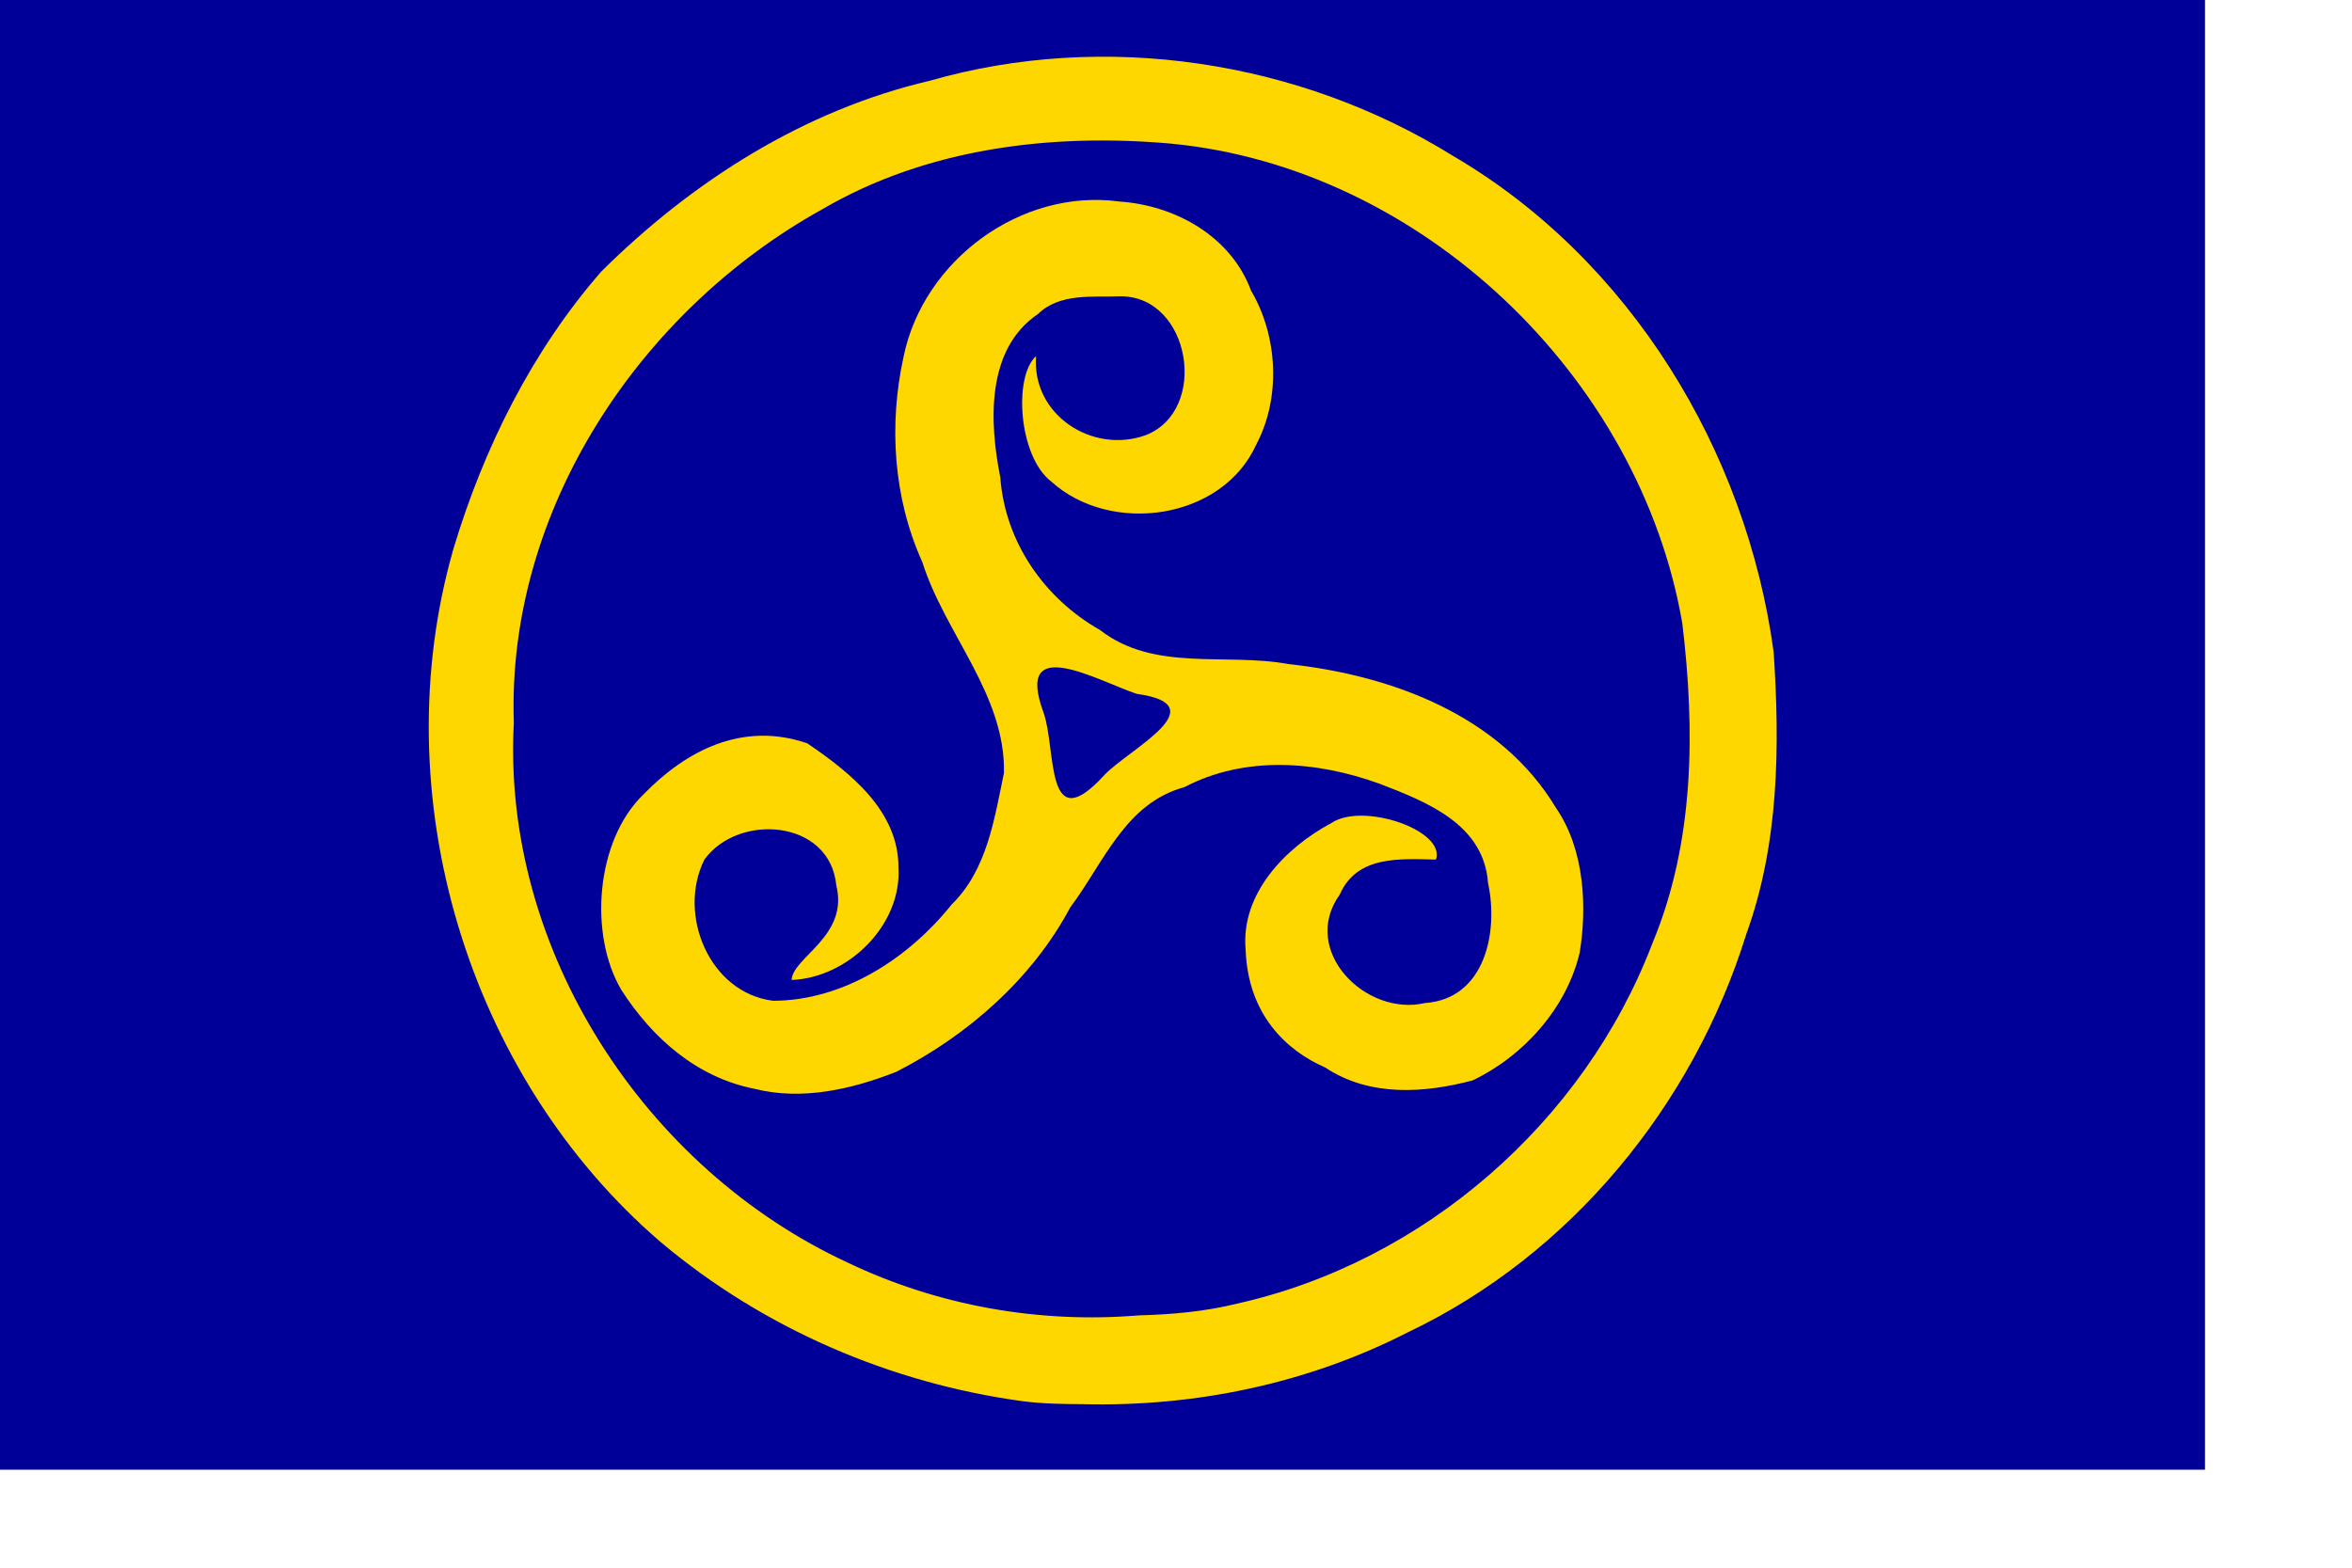
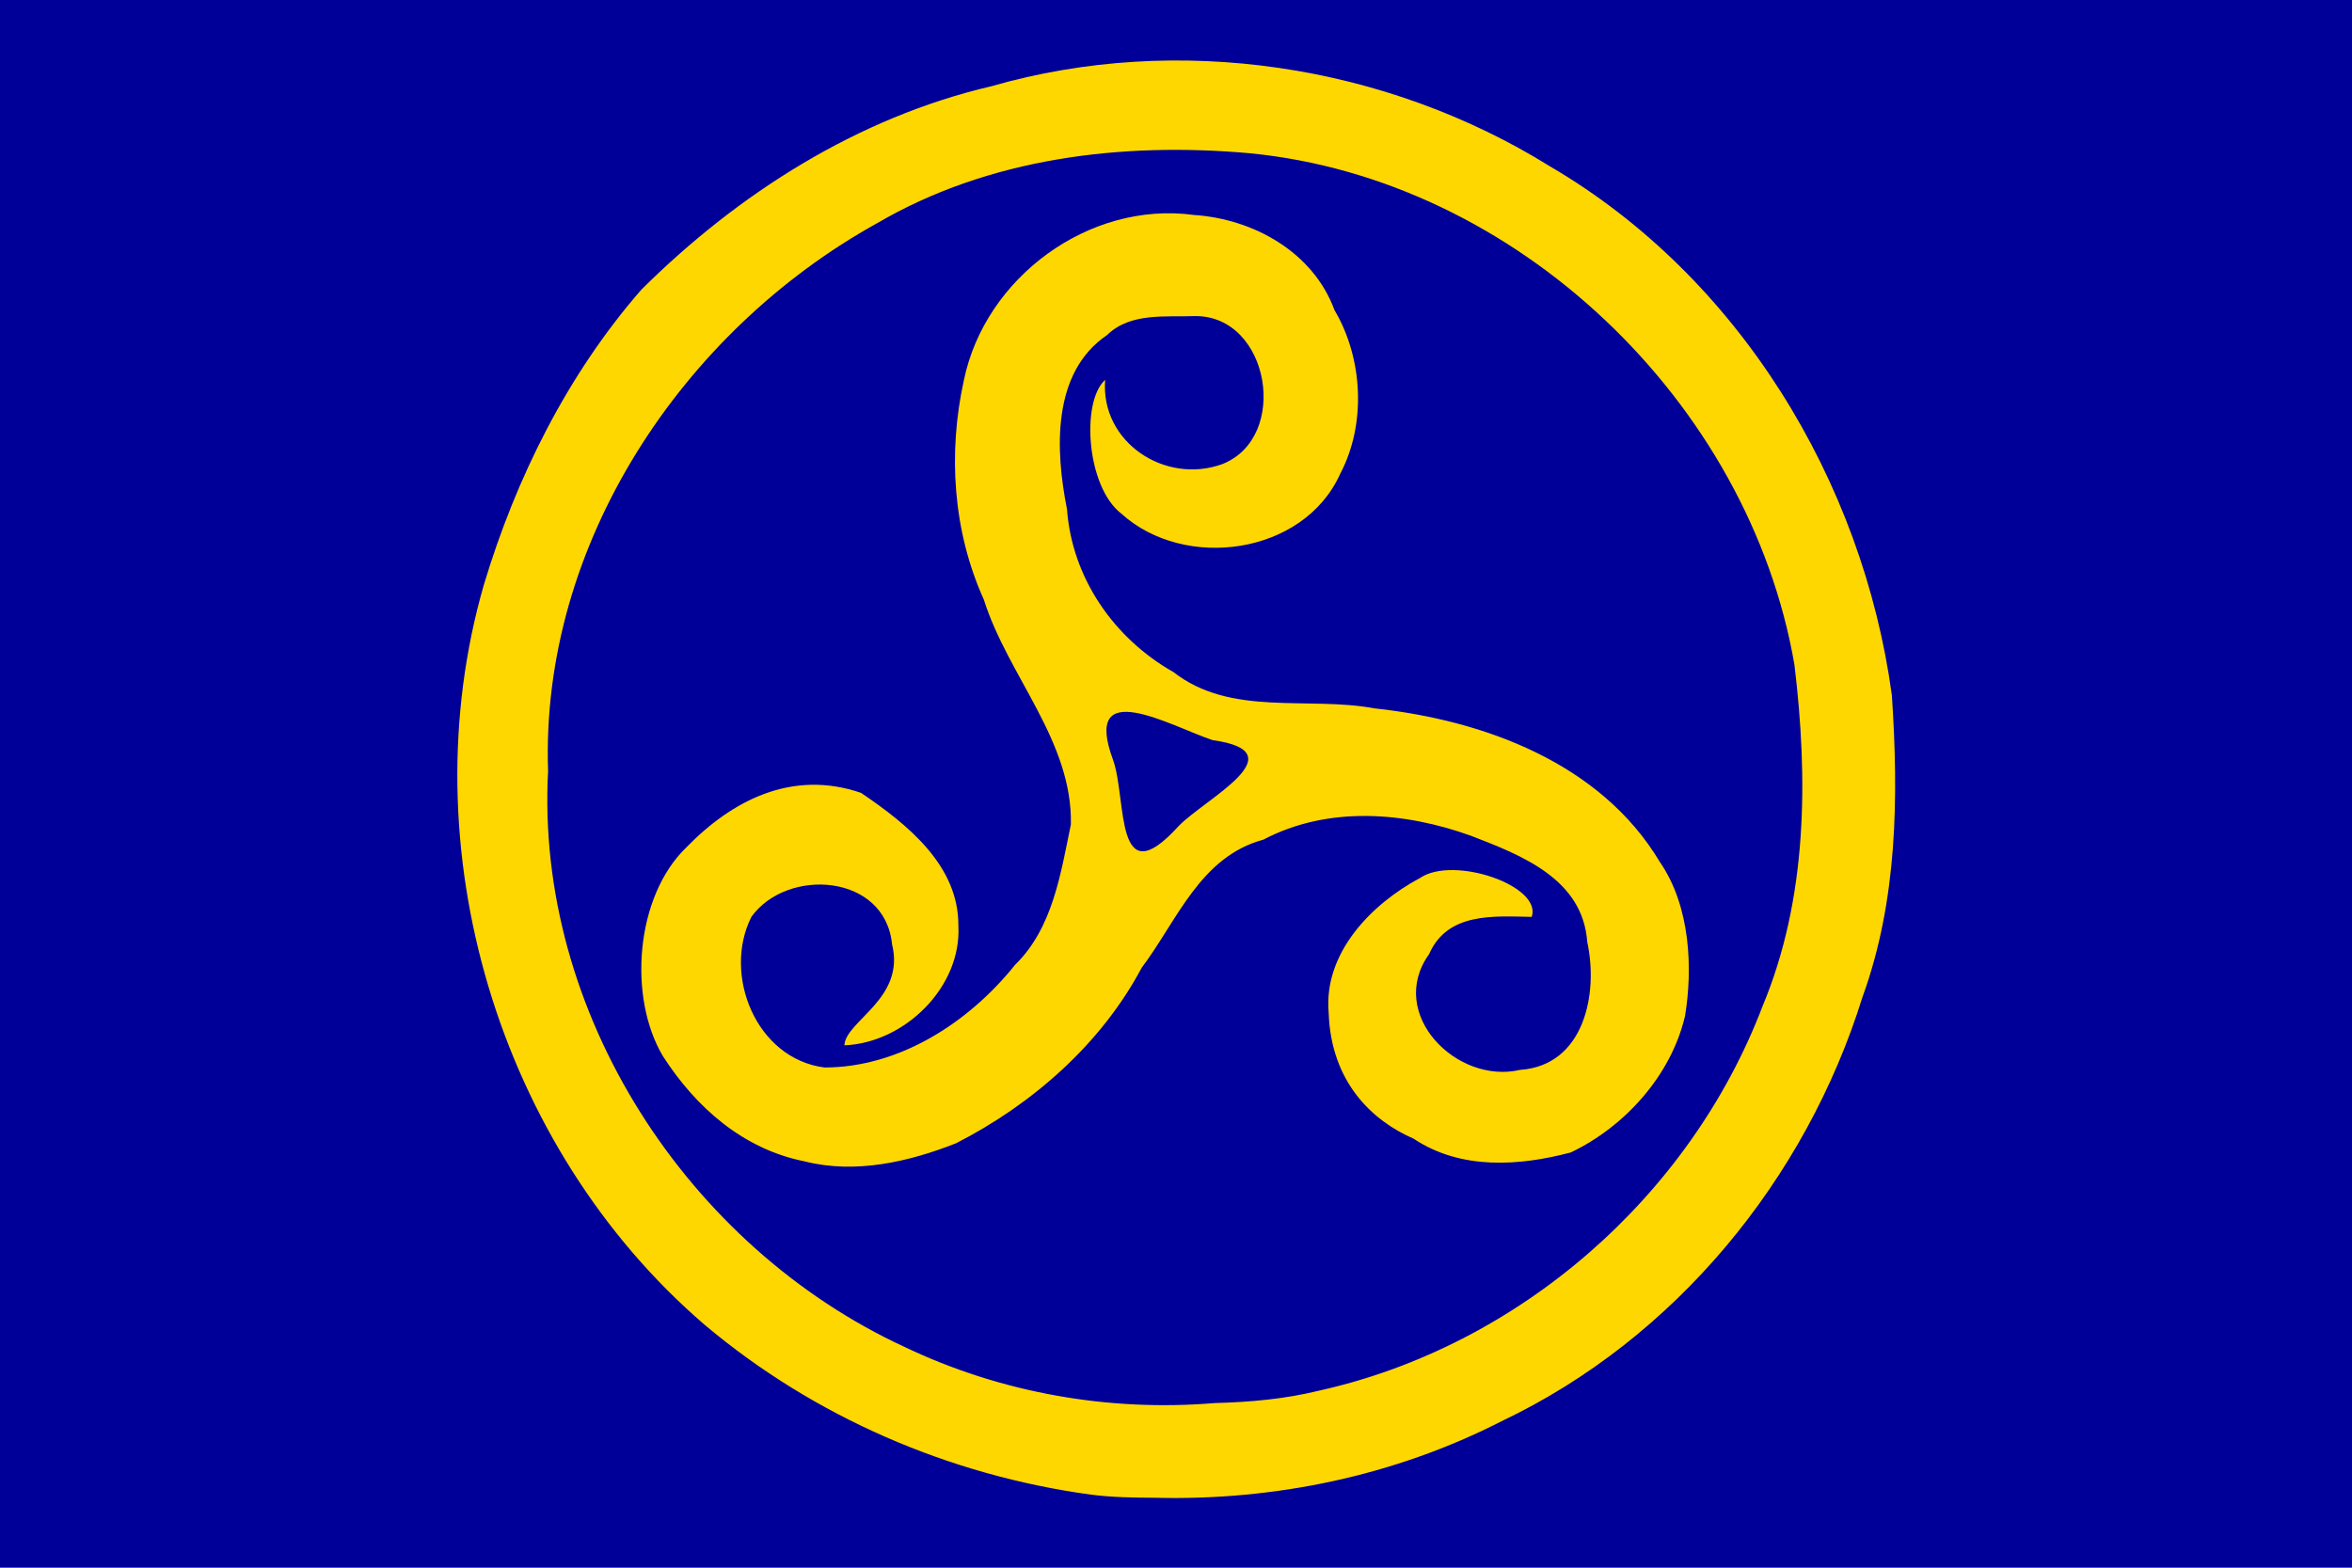
- <svg xmlns="http://www.w3.org/2000/svg" width="702pt" height="468pt" id="svg2820">
+ <svg xmlns="http://www.w3.org/2000/svg" width="658.125pt" height="438.75pt" id="svg2820" version="1.1">
  <defs id="defs2822" />
  <g id="layer1">
    <rect style="fill:#000099;fill-opacity:1;stroke:none;stroke-width:4.568;stroke-miterlimit:4;stroke-dasharray:none;stroke-opacity:1" id="rect1313" width="877.5" height="585" x="0" y="-1.7763568e-15" />
-     <path id="path1103" d="M 407.016,557.742 C 354.213,550.545 303.714,528.746 262.882,494.356 C 185.801,428.098 152.366,316.064 180.482,218.356 C 192.49,178.331 211.745,139.671 239.3,108.071 C 275.423,72.201 320,43.813 369.968,32.158 C 439.49,12.181 517.115,24.025 578.326,62.108 C 648.704,103.283 694.969,179.414 705.832,259.459 C 708.35,297.228 707.976,335.99 694.887,372.005 C 673.713,440.111 624.927,499.56 560.192,530.35 C 520.326,550.737 475.543,560.035 430.869,558.909 C 422.91,558.879 414.921,558.754 407.016,557.742 z M 492.232,518.911 C 566.639,502.342 630.475,446.64 657.587,375.48 C 674.374,335.284 674.619,290.633 669.479,248.044 C 652.545,149.884 565.703,66.766 466.079,57.17 C 418.558,52.955 368.994,58.871 327.233,83.296 C 254.569,123.569 201.573,203.114 204.485,287.701 C 199.646,377.764 256.442,465.197 337.569,502.669 C 373.451,519.775 413.632,526.863 453.21,523.568 C 466.329,523.226 479.463,522.067 492.232,518.911 z M 300.221,433.383 C 277.312,428.835 259.678,413.32 247.309,394.089 C 234.295,372.223 236.947,334.625 256.111,316.172 C 273.004,298.806 295.447,287.002 321.242,295.864 C 338.458,307.532 357.703,322.899 357.55,345.383 C 358.849,368.446 337.337,389.211 315.03,390.072 C 315.486,380.894 337.881,372.753 332.81,352.354 C 330.203,325.966 293.625,323.623 280.332,342.142 C 269.477,363.763 282.135,395.122 307.63,398.347 C 335.645,398.321 361.558,381.476 378.699,360.058 C 392.779,346.31 395.713,326.053 399.536,307.638 C 400.145,276.421 376.069,252.309 367.038,223.703 C 355.493,198.191 353.624,169.028 359.61,141.886 C 367.518,103.527 406.374,74.897 445.46,80.22 C 467.691,81.699 489.908,94.068 497.873,115.703 C 508.539,133.731 509.803,158.26 499.995,176.841 C 486.4,207.065 441.98,213.124 418.332,191.647 C 405.35,181.663 403.247,149.882 412.314,141.748 C 410.496,165.036 434.692,180.927 456.02,173.187 C 481.268,163.259 473.772,117.903 446.017,117.951 C 434.802,118.366 421.762,116.514 413.03,125.026 C 392.297,139.059 393.73,168.161 398.077,189.992 C 399.964,215.731 415.621,238.228 437.802,250.803 C 459.359,267.569 487.798,259.704 512.794,264.334 C 553.687,268.742 597.187,284.729 619.265,321.645 C 630.757,338.332 631.549,361.532 628.66,379.142 C 623.444,401.372 606.186,420.438 586.042,430.048 C 567.187,435.027 545.247,436.81 527.377,424.902 C 511.99,418.219 496.604,403.855 495.71,377.972 C 493.703,355.72 511.58,337.356 529.831,327.607 C 542.301,319.166 575.416,330.495 571.467,342.14 C 557.326,341.882 540.037,340.34 533.166,356.064 C 517.232,378.303 543.453,404.786 567.116,399.237 C 591.085,397.588 596.386,370.802 592.183,351.508 C 590.519,328.147 568.085,319.284 548.88,311.904 C 523.977,302.92 495.498,300.637 471.343,313.32 C 447.713,319.729 439.245,343.459 425.929,361.151 C 410.791,389.615 385.14,412.071 356.734,426.603 C 339.05,433.594 319.06,438.163 300.221,433.383 z M 439.67,308.322 C 449.317,298.238 484.669,280.664 452.388,276.187 C 436.754,270.948 403.383,251.622 415.331,283.747 C 420.477,298.503 415.721,334.661 439.67,308.322 z " style="fill:#ffd700;fill-opacity:1" />
+     <path id="path1103" d="M 407.016,557.742 C 354.213,550.545 303.714,528.746 262.882,494.356 185.801,428.098 152.366,316.064 180.482,218.356 c 12.008,-40.025 31.263,-78.685 58.818,-110.285 36.124,-35.87 80.7,-64.257 130.668,-75.913 69.523,-19.977 147.147,-8.133 208.358,29.951 70.378,41.174 116.643,117.306 127.506,197.351 2.518,37.769 2.144,76.531 -10.945,112.545 -21.174,68.107 -69.96,127.556 -134.695,158.346 -39.866,20.386 -84.649,29.684 -129.323,28.559 -7.959,-0.03 -15.947,-0.155 -23.852,-1.167 z m 85.216,-38.831 C 566.639,502.342 630.475,446.64 657.587,375.48 674.374,335.284 674.619,290.633 669.479,248.044 652.545,149.884 565.703,66.766 466.079,57.17 418.558,52.955 368.994,58.871 327.233,83.296 254.569,123.569 201.573,203.114 204.485,287.701 c -4.84,90.063 51.956,177.496 133.084,214.967 35.882,17.106 76.063,24.195 115.641,20.9 13.119,-0.342 26.253,-1.501 39.022,-4.657 z M 300.221,433.383 c -22.908,-4.548 -40.542,-20.063 -52.912,-39.294 -13.014,-21.866 -10.362,-59.464 8.802,-77.917 16.894,-17.365 39.337,-29.17 65.131,-20.307 17.216,11.668 36.462,27.034 36.309,49.519 1.299,23.062 -20.213,43.827 -42.52,44.689 0.456,-9.178 22.851,-17.319 17.78,-37.719 -2.607,-26.387 -39.185,-28.73 -52.478,-10.211 -10.855,21.62 1.803,52.98 27.298,56.205 28.015,-0.027 53.928,-16.871 71.069,-38.289 14.08,-13.748 17.014,-34.005 20.837,-52.42 0.609,-31.216 -23.467,-55.329 -32.498,-83.935 -11.545,-25.512 -13.415,-54.675 -7.428,-81.817 7.907,-38.359 46.763,-66.989 85.85,-61.666 22.231,1.479 44.447,13.848 52.413,35.483 10.665,18.028 11.929,42.557 2.122,61.138 -13.595,30.224 -58.015,36.283 -81.663,14.806 -12.982,-9.984 -15.085,-41.765 -6.018,-49.899 -1.818,23.288 22.378,39.179 43.706,31.439 25.249,-9.928 17.752,-55.284 -10.002,-55.236 -11.216,0.415 -24.255,-1.437 -32.987,7.075 -20.733,14.033 -19.301,43.134 -14.954,64.966 1.888,25.738 17.544,48.236 39.725,60.811 21.557,16.766 49.996,8.901 74.992,13.531 40.893,4.407 84.394,20.395 106.471,57.311 11.492,16.687 12.284,39.887 9.395,57.497 -5.215,22.23 -22.474,41.296 -42.618,50.906 -18.855,4.979 -40.795,6.762 -58.665,-5.146 -15.387,-6.683 -30.773,-21.046 -31.667,-46.93 -2.007,-22.252 15.87,-40.615 34.121,-50.364 12.471,-8.442 45.586,2.887 41.637,14.533 -14.142,-0.258 -31.431,-1.8 -38.301,13.924 -15.935,22.239 10.287,48.722 33.949,43.173 23.969,-1.649 29.27,-28.435 25.067,-47.729 -1.664,-23.361 -24.098,-32.224 -43.303,-39.603 -24.903,-8.984 -53.382,-11.267 -77.537,1.416 -23.63,6.41 -32.098,30.14 -45.414,47.831 -15.137,28.464 -40.789,50.92 -69.195,65.452 -17.684,6.991 -37.673,11.56 -56.513,6.78 z M 439.67,308.322 c 9.646,-10.084 44.999,-27.658 12.718,-32.136 -15.634,-5.239 -49.005,-24.564 -37.057,7.561 5.146,14.756 0.391,50.914 24.34,24.575 z" style="fill:#ffd700;fill-opacity:1" />
  </g>
</svg>
